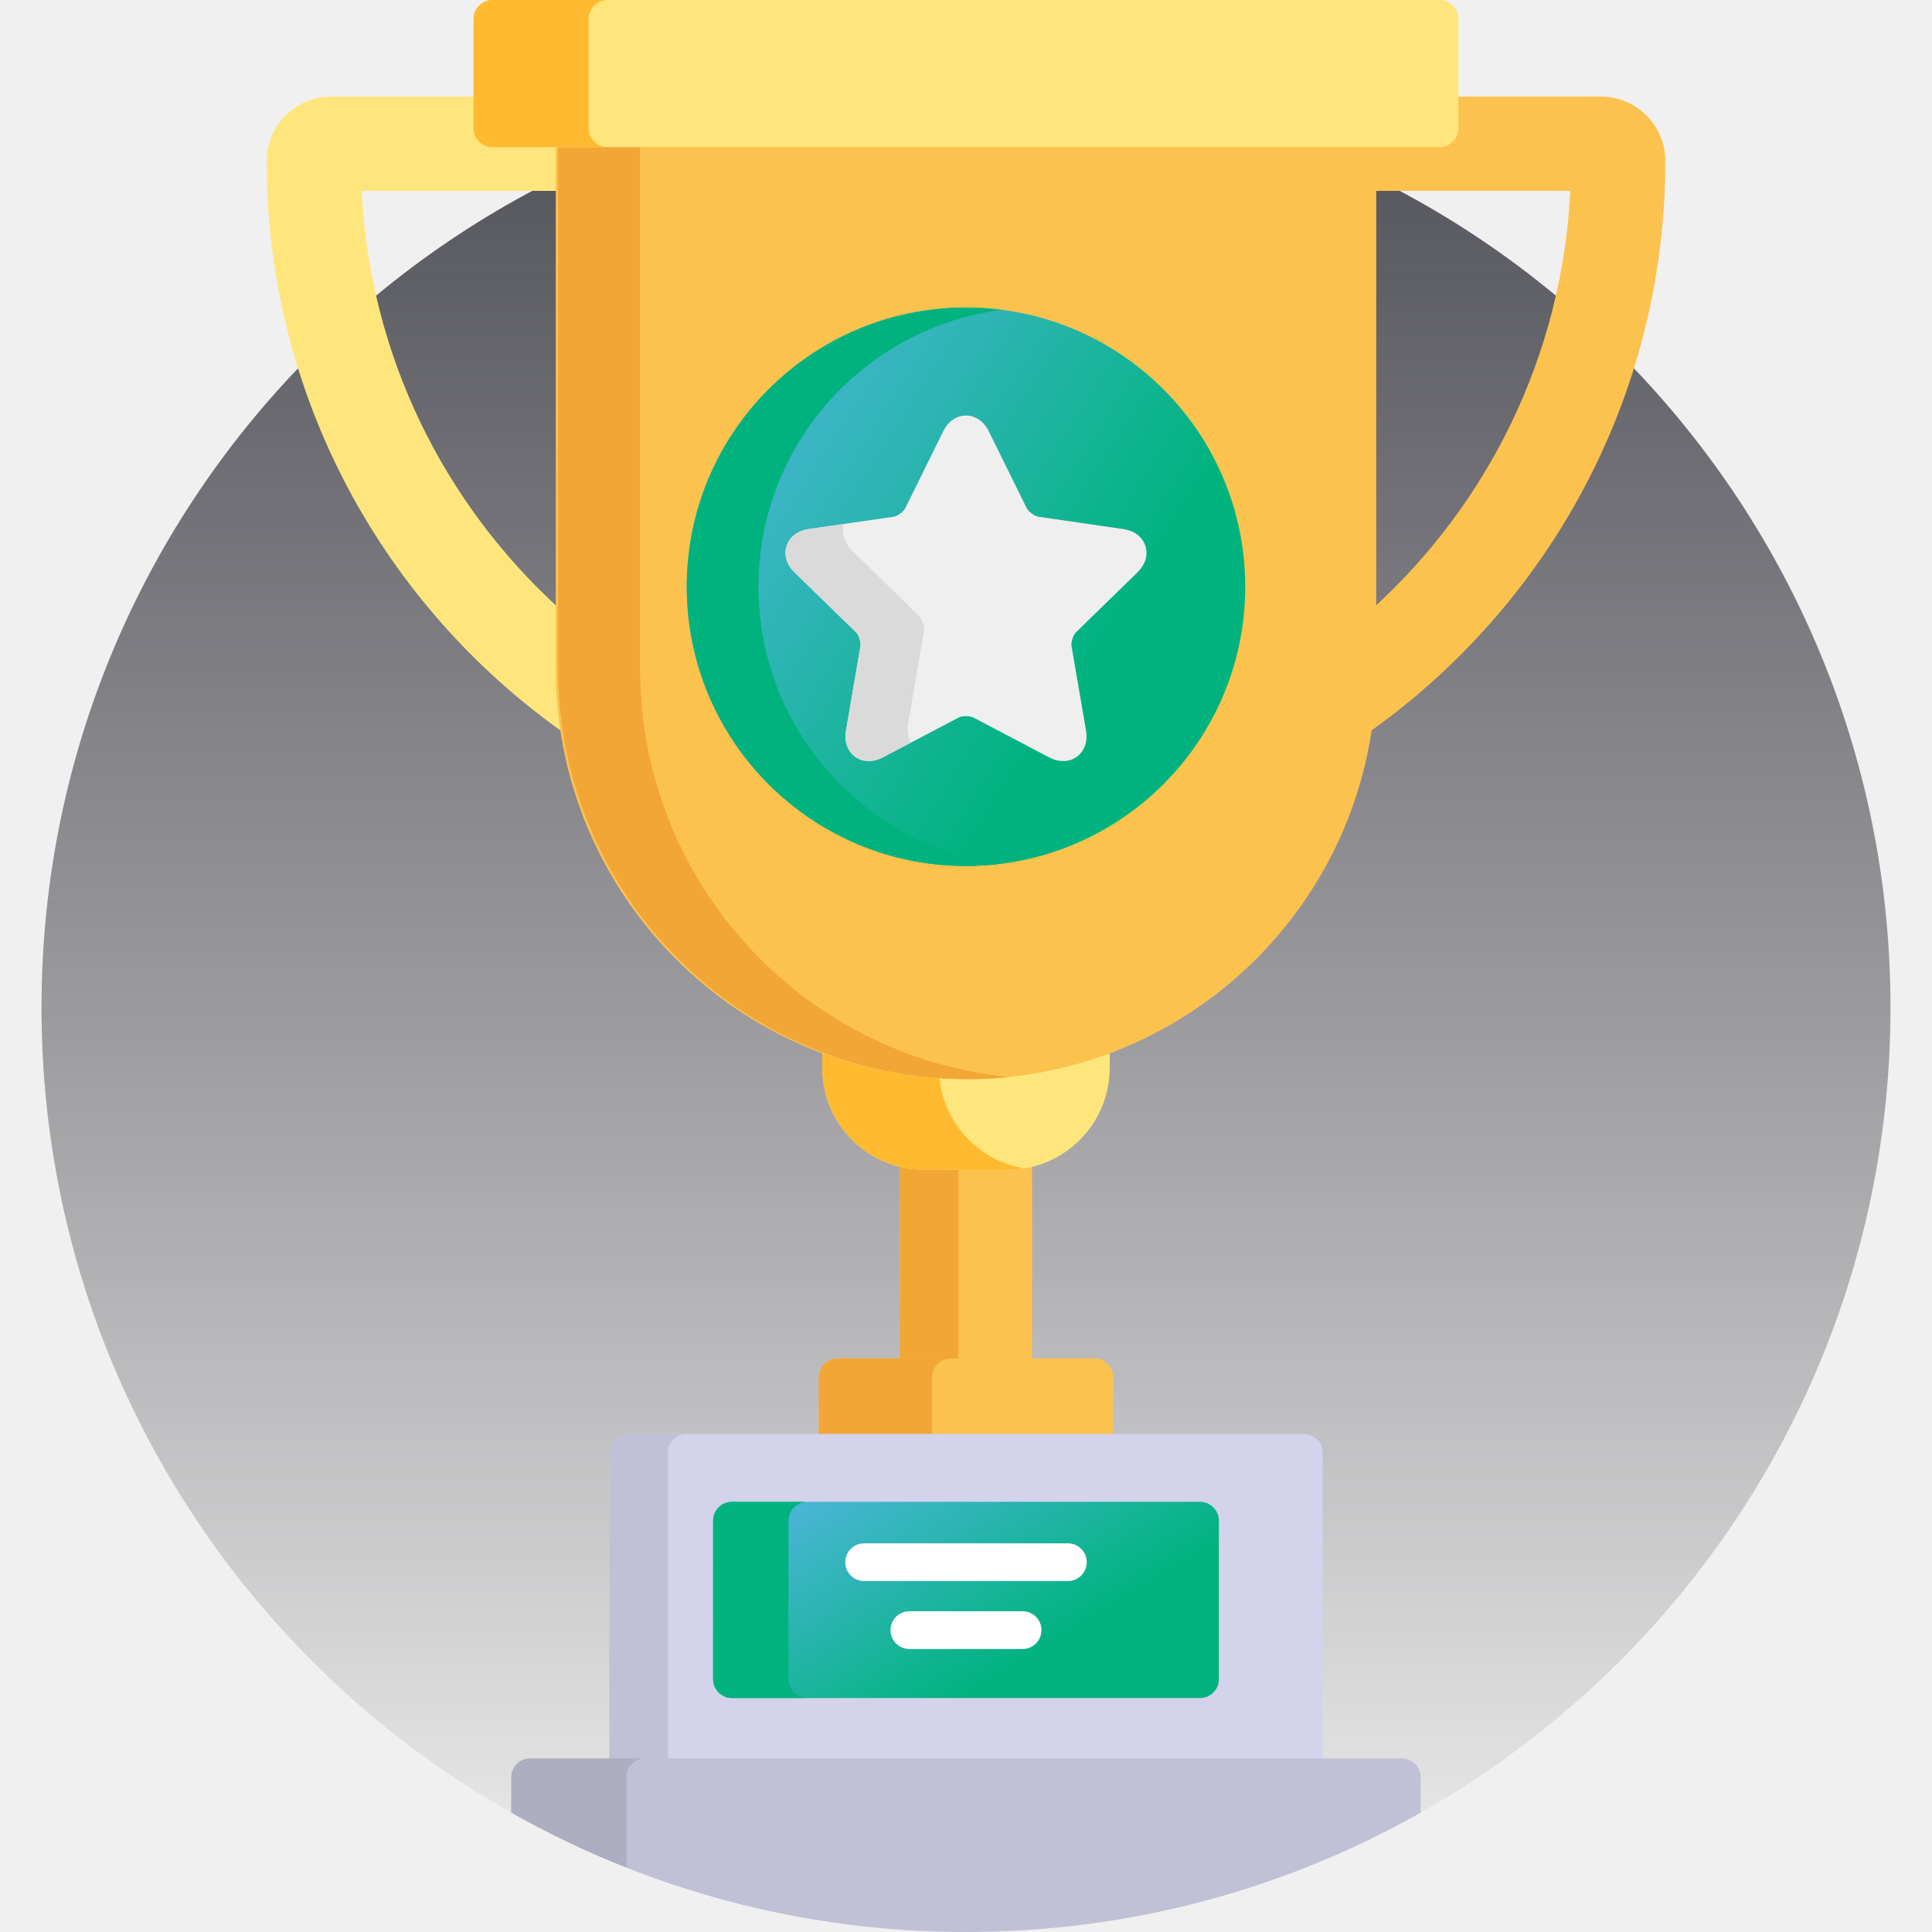
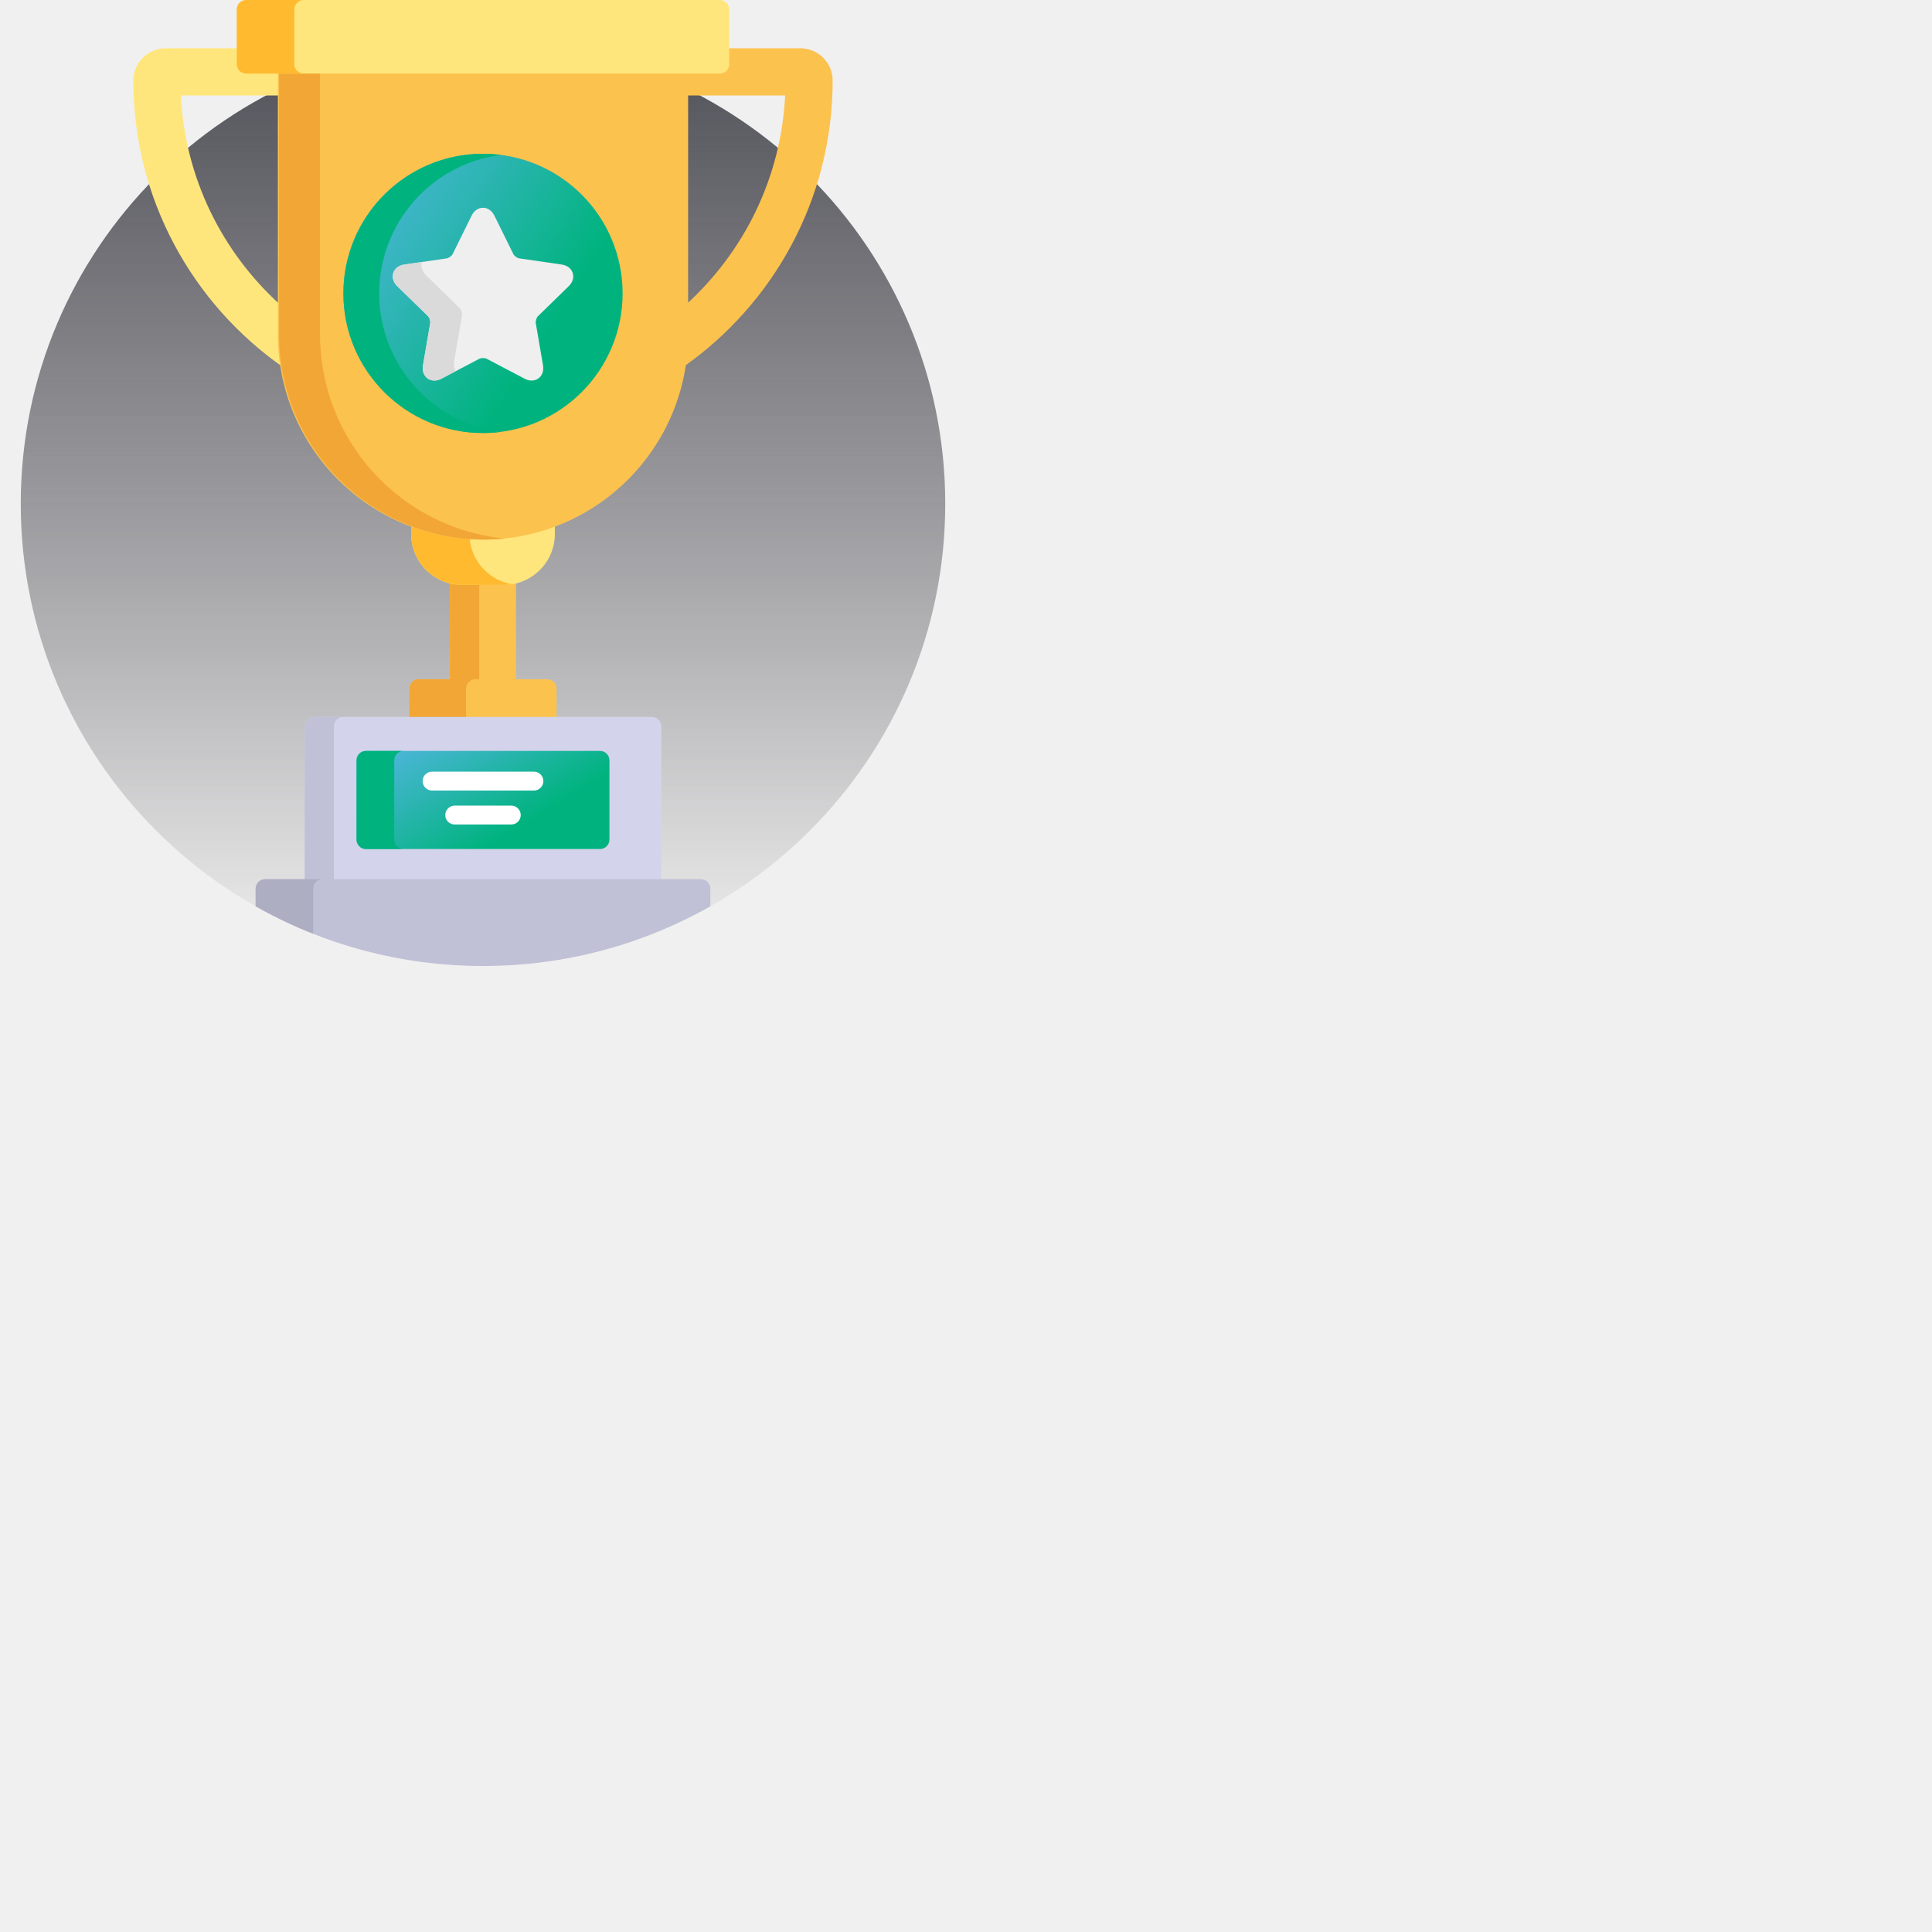
- <svg xmlns="http://www.w3.org/2000/svg" width="200" height="200" viewBox="0 0 200 200" fill="none">
+ <svg xmlns="http://www.w3.org/2000/svg" width="400" height="400" viewBox="0 0 400 400" fill="none">
  <g clip-path="url(#clip0_840_558)">
    <path d="M100 8.594C47.145 8.594 4.297 51.441 4.297 104.297C4.297 157.152 47.145 200 100 200C152.855 200 195.703 157.152 195.703 104.297C195.703 51.441 152.855 8.594 100 8.594Z" fill="url(#paint0_linear_840_558)" />
    <path d="M106.836 141.326V120.382C106.029 120.58 105.187 120.687 104.319 120.687H95.681C94.813 120.687 93.971 120.58 93.164 120.382V141.326H106.836Z" fill="#FCC24E" />
    <path d="M99.219 141.326V120.687H95.681C94.813 120.687 93.971 120.58 93.164 120.382V141.326H99.219Z" fill="#F2A635" />
    <path d="M100 111.329C94.764 111.329 89.75 110.365 85.123 108.61V110.536C85.123 116.367 89.85 121.094 95.681 121.094H104.319C110.15 121.094 114.877 116.367 114.877 110.536V108.61C110.249 110.365 105.236 111.329 100 111.329Z" fill="#FFE67C" />
    <path d="M97.224 111.236C92.991 110.958 88.926 110.053 85.123 108.61V110.536C85.123 116.367 89.85 121.094 95.681 121.094H104.32C104.905 121.094 105.479 121.044 106.038 120.952C101.25 120.168 97.547 116.164 97.224 111.236Z" fill="#FFBA30" />
    <path d="M115.234 149.219V142.578C115.234 141.504 114.355 140.625 113.281 140.625H86.719C85.644 140.625 84.766 141.504 84.766 142.578V149.219H115.234Z" fill="#FCC24E" />
    <path d="M96.484 149.219V142.578C96.484 141.504 97.363 140.625 98.438 140.625H86.719C85.644 140.625 84.766 141.504 84.766 142.578V149.219H96.484Z" fill="#F2A635" />
    <path d="M136.914 182.422V150.391C136.914 149.316 136.035 148.438 134.961 148.438H65.039C63.965 148.438 63.086 149.316 63.086 150.391V182.422H136.914Z" fill="#D3D3EB" />
    <path d="M69.141 182.422V150.391C69.141 149.316 70.019 148.438 71.094 148.438H65.039C63.965 148.438 63.086 149.316 63.086 150.391V182.422H69.141Z" fill="#C0C0D6" />
    <path d="M126.18 173.828C126.18 174.902 125.302 175.781 124.227 175.781H75.773C74.698 175.781 73.82 174.902 73.82 173.828V157.422C73.82 156.348 74.698 155.469 75.773 155.469H124.227C125.302 155.469 126.18 156.348 126.18 157.422V173.828Z" fill="url(#paint1_linear_840_558)" />
    <path d="M81.623 173.828V157.422C81.623 156.348 82.502 155.469 83.576 155.469H75.773C74.698 155.469 73.82 156.348 73.82 157.422V173.828C73.82 174.902 74.698 175.781 75.773 175.781H83.576C82.502 175.781 81.623 174.902 81.623 173.828Z" fill="#00B37E" />
    <path d="M145.117 182.031H54.883C53.809 182.031 52.93 182.91 52.93 183.984V187.637C66.829 195.504 82.889 200 100 200C117.111 200 133.171 195.504 147.07 187.637V183.984C147.07 182.91 146.191 182.031 145.117 182.031Z" fill="#C0C0D6" />
    <path d="M64.844 183.984C64.844 182.91 65.723 182.031 66.797 182.031H54.883C53.809 182.031 52.93 182.91 52.93 183.984V187.637C56.746 189.797 60.725 191.701 64.844 193.329V183.984Z" fill="#AEAEC2" />
    <path d="M165.725 9.997H150.586V13.281C150.586 14.143 149.885 14.844 149.023 14.844H142.468C142.252 14.844 142.078 15.019 142.078 15.234V19.762H162.554C161.718 36.873 153.982 52.2 142.078 63.017V69.252C142.078 71.521 141.895 73.747 141.547 75.919C160.189 62.809 172.395 41.138 172.395 16.667C172.395 12.989 169.403 9.997 165.725 9.997Z" fill="#FCC24E" />
    <path d="M57.923 69.252V63.017C46.018 52.2 38.282 36.873 37.446 19.762H57.923V15.234C57.923 15.019 57.748 14.844 57.532 14.844H50.977C50.115 14.844 49.414 14.143 49.414 13.281V9.997H34.275C30.597 9.997 27.605 12.989 27.605 16.667C27.605 41.138 39.811 62.809 58.453 75.92C58.105 73.747 57.923 71.521 57.923 69.252Z" fill="#FFE67C" />
    <path d="M57.532 14.844V69.252C57.532 92.706 76.546 111.72 100 111.72C123.454 111.72 142.468 92.706 142.468 69.252V14.844H57.532Z" fill="#FCC24E" />
    <path d="M66.261 69.242V14.444H57.778V69.242C57.778 92.696 76.791 111.71 100.246 111.71C101.668 111.71 103.072 111.635 104.458 111.497C83.009 109.355 66.261 91.254 66.261 69.242Z" fill="#F2A635" />
    <path d="M100 89.648C115.964 89.648 128.906 76.707 128.906 60.742C128.906 44.778 115.964 31.836 100 31.836C84.035 31.836 71.094 44.778 71.094 60.742C71.094 76.707 84.035 89.648 100 89.648Z" fill="url(#paint2_linear_840_558)" />
    <path d="M78.516 60.742C78.516 46.035 89.5 33.904 103.711 32.081C102.495 31.925 101.259 31.835 100 31.835C84.035 31.835 71.094 44.777 71.094 60.742C71.094 76.706 84.035 89.648 100 89.648C101.259 89.648 102.495 89.559 103.711 89.403C89.5 87.581 78.516 75.448 78.516 60.742Z" fill="#00B37E" />
    <path d="M110.061 78.788C109.583 78.789 109.095 78.659 108.609 78.403L100.739 74.266C100.62 74.204 100.356 74.131 100 74.131C99.645 74.131 99.38 74.204 99.261 74.266L91.391 78.403C90.906 78.659 90.417 78.788 89.939 78.788C89.215 78.788 88.566 78.493 88.113 77.956C87.611 77.361 87.421 76.535 87.576 75.631L89.079 66.868C89.145 66.484 88.902 65.735 88.622 65.462L82.256 59.256C81.427 58.448 81.127 57.447 81.432 56.508C81.737 55.57 82.568 54.937 83.714 54.77L92.511 53.492C92.897 53.436 93.535 52.973 93.707 52.623L97.642 44.65C98.154 43.612 99.014 43.018 100 43.018C100.987 43.018 101.847 43.612 102.359 44.65L106.293 52.623C106.466 52.973 107.103 53.436 107.489 53.492L116.287 54.77C117.432 54.937 118.264 55.57 118.569 56.508C118.874 57.447 118.574 58.448 117.745 59.256L111.379 65.462C111.099 65.734 110.856 66.484 110.922 66.868L112.424 75.631C112.579 76.535 112.389 77.361 111.887 77.956C111.434 78.493 110.786 78.788 110.061 78.788Z" fill="#EFEFEF" />
    <path d="M94.023 74.793L95.652 65.298C95.723 64.882 95.46 64.07 95.157 63.775L88.258 57.05C87.411 56.224 87.081 55.212 87.323 54.246L83.713 54.771C82.568 54.938 81.736 55.571 81.431 56.509C81.126 57.447 81.426 58.449 82.255 59.257L88.621 65.463C88.901 65.735 89.144 66.484 89.078 66.869L87.575 75.632C87.42 76.536 87.611 77.362 88.112 77.957C88.565 78.493 89.214 78.789 89.939 78.789C90.416 78.789 90.905 78.66 91.391 78.404L94.309 76.87C93.995 76.283 93.891 75.566 94.023 74.793Z" fill="#DADADA" />
    <path d="M150.977 13.281C150.977 14.355 150.098 15.234 149.023 15.234H50.977C49.902 15.234 49.023 14.355 49.023 13.281V1.953C49.023 0.879 49.902 0 50.977 0H149.023C150.098 0 150.977 0.879 150.977 1.953V13.281Z" fill="#FFE67C" />
    <path d="M60.938 13.281V1.953C60.938 0.879 61.816 0 62.891 0H50.977C49.902 0 49.023 0.879 49.023 1.953V13.281C49.023 14.355 49.902 15.234 50.977 15.234H62.891C61.816 15.234 60.938 14.355 60.938 13.281Z" fill="#FFBA30" />
    <path d="M110.547 163.672H89.453C88.375 163.672 87.5 162.797 87.5 161.719C87.5 160.64 88.375 159.766 89.453 159.766H110.547C111.626 159.766 112.5 160.64 112.5 161.719C112.5 162.797 111.626 163.672 110.547 163.672Z" fill="white" />
    <path d="M105.859 170.703H94.141C93.062 170.703 92.188 169.829 92.188 168.75C92.188 167.671 93.062 166.797 94.141 166.797H105.859C106.938 166.797 107.812 167.671 107.812 168.75C107.812 169.829 106.938 170.703 105.859 170.703Z" fill="white" />
  </g>
  <defs>
    <linearGradient id="paint0_linear_840_558" x1="82.5" y1="8.594" x2="82.5" y2="199.594" gradientUnits="userSpaceOnUse">
      <stop stop-color="#515159" />
      <stop offset="1" stop-color="#393940" stop-opacity="0" />
    </linearGradient>
    <linearGradient id="paint1_linear_840_558" x1="73.82" y1="155.469" x2="89.876" y2="181.925" gradientUnits="userSpaceOnUse">
      <stop stop-color="#57B6E5" />
      <stop offset="1" stop-color="#00B37E" />
    </linearGradient>
    <linearGradient id="paint2_linear_840_558" x1="71.094" y1="31.836" x2="117.85" y2="61.723" gradientUnits="userSpaceOnUse">
      <stop stop-color="#57B6E5" />
      <stop offset="1" stop-color="#00B37E" />
    </linearGradient>
    <clipPath id="clip0_840_558">
      <rect width="200" height="200" fill="white" />
    </clipPath>
  </defs>
</svg>
